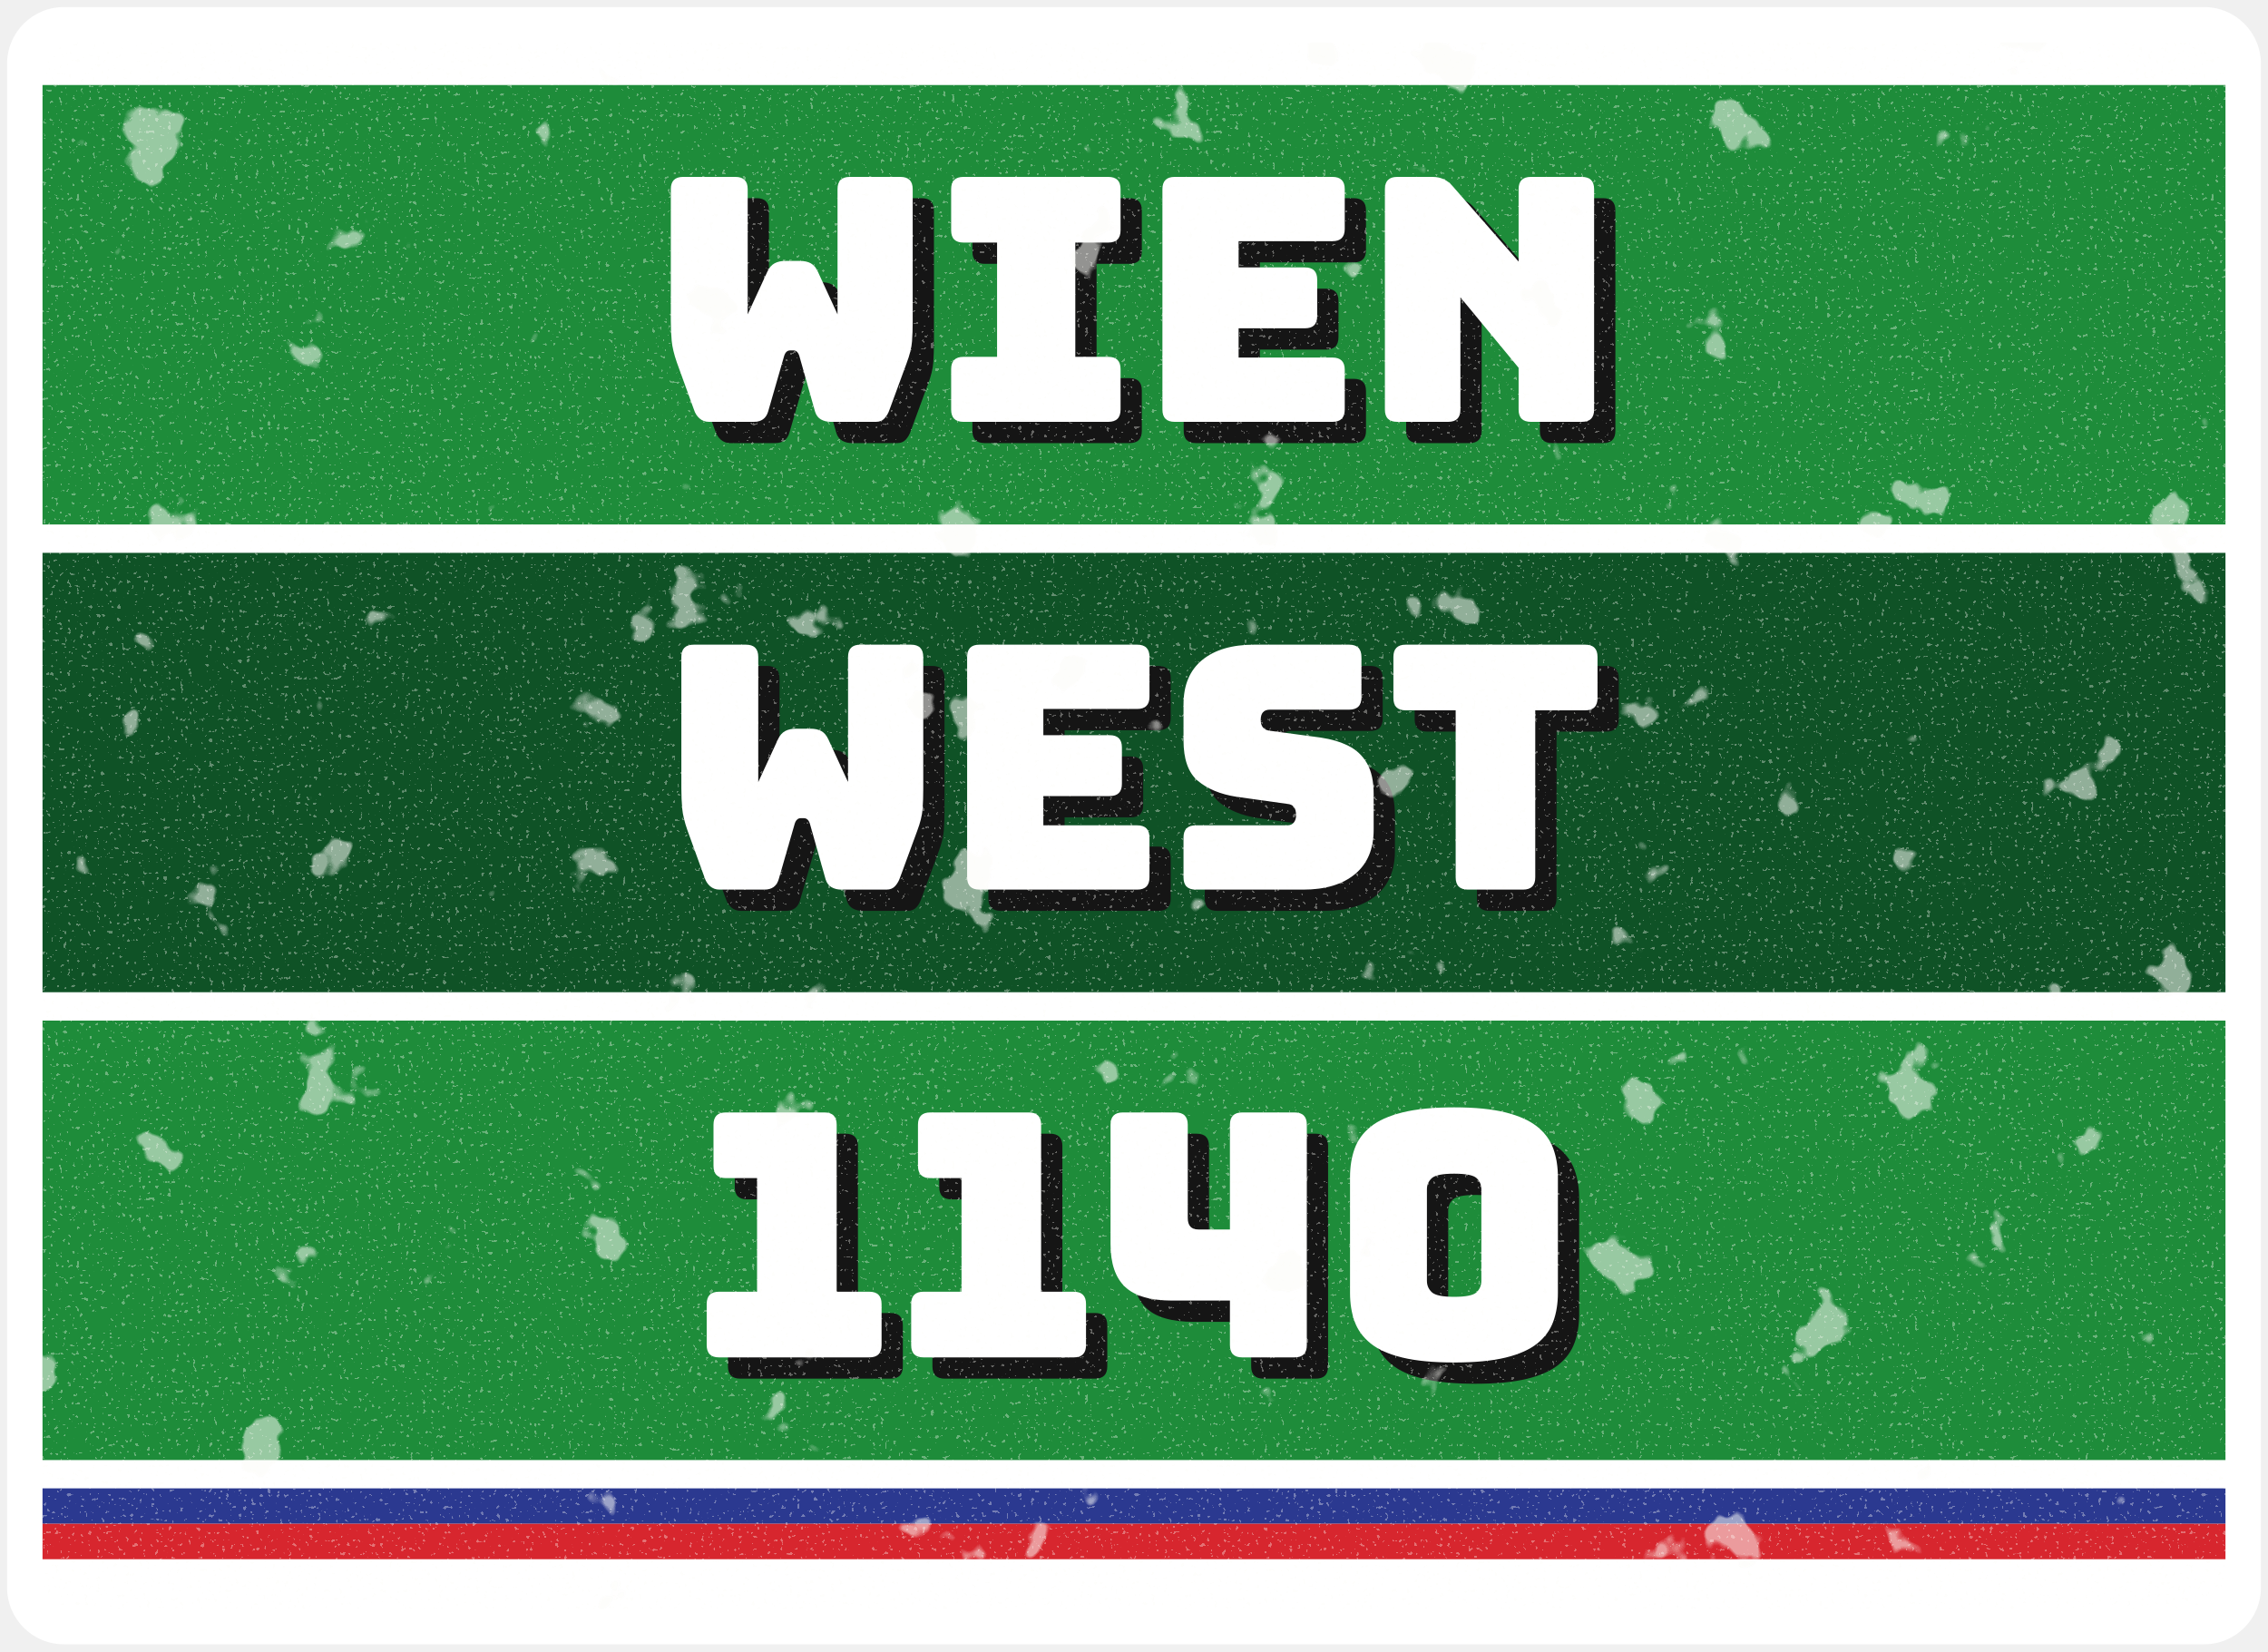
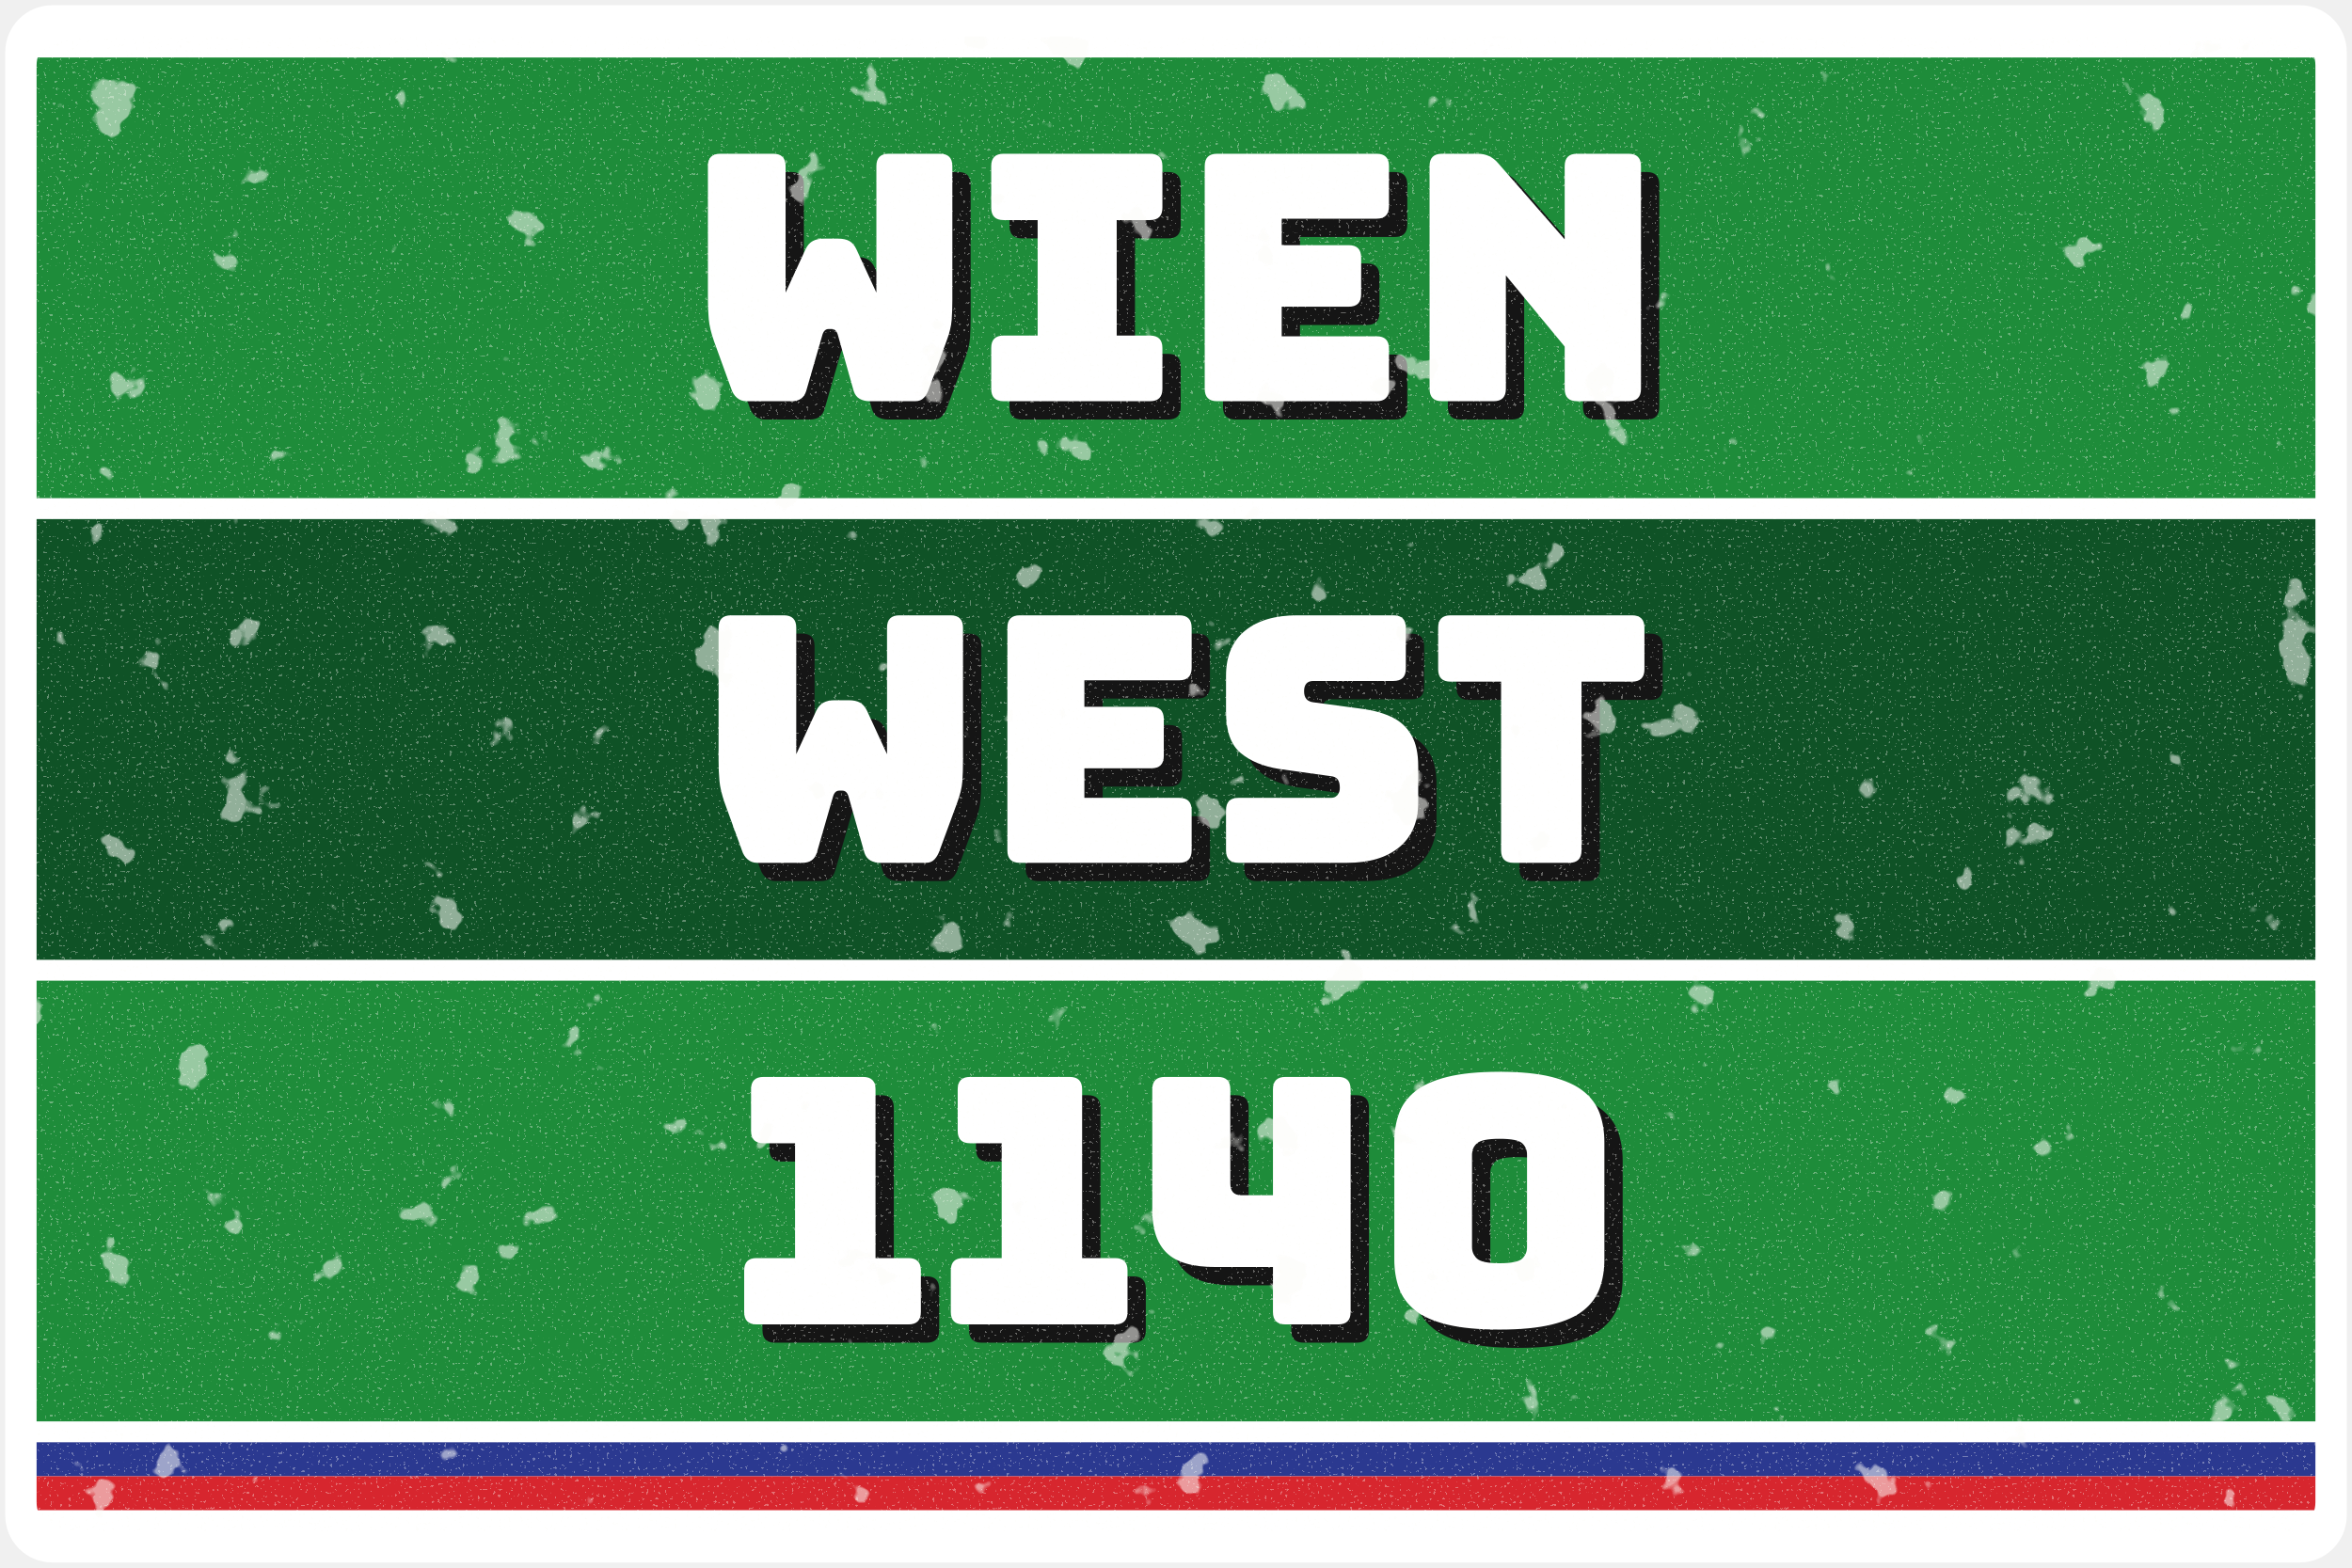
- <svg xmlns="http://www.w3.org/2000/svg" viewBox="0 0 640 466" role="img" aria-label="Wien West">
-   <rect x="2" y="2" width="636" height="462" rx="16" fill="#FFFFFF" />
+ <svg xmlns="http://www.w3.org/2000/svg" viewBox="0 0 900 600" role="img" aria-label="Wien West 1140">
+   <rect x="2" y="2" width="896" height="596" rx="18" fill="#FFFFFF" />
  <clipPath id="cb715714136">
-     <rect x="12" y="12" width="616" height="442" rx="10" />
+     <rect x="14" y="14" width="872" height="572" rx="11" />
  </clipPath>
  <g clip-path="url(#cb715714136)">
-     <rect width="640" height="466" fill="#FFFFFF" />
-     <rect x="0" y="24" width="640" height="124" fill="#1E8C3A" />
-     <path d="M239.79 49.92L239.79 49.92L254.10 49.92Q257.55 49.92 257.55 53.38L257.55 53.38L257.55 90.62Q257.55 93.70 257.36 96.34Q257.17 98.98 255.82 102.53L255.82 102.53L251.02 115.58Q250.54 117.02 249.63 118.03Q248.72 119.04 247.18 119.04L247.18 119.04L234.42 119.04Q232.88 119.04 231.68 118.37Q230.48 117.70 230 116.16L230 116.16L225.58 100.51Q225.10 98.88 223.86 98.88L223.86 98.88L222.99 98.88Q221.74 98.88 221.26 100.51L221.26 100.51L216.75 116.16Q215.89 119.04 212.72 119.04L212.72 119.04L200.05 119.04Q198.51 119.04 197.41 118.08Q196.30 117.12 195.82 115.58L195.82 115.58L191.02 102.34Q189.78 98.78 189.54 96.14Q189.30 93.50 189.30 90.43L189.30 90.43L189.30 53.38Q189.30 49.92 192.75 49.92L192.75 49.92L207.54 49.92Q210.99 49.92 210.99 53.38L210.99 53.38L210.99 88.70L216.56 76.61Q217.33 74.98 218.58 74.30Q219.82 73.63 221.65 73.63L221.65 73.63L225.68 73.63Q227.60 73.63 228.80 74.30Q230 74.98 230.77 76.61L230.77 76.61L236.34 88.70L236.34 53.38Q236.34 49.92 239.79 49.92ZM312.75 119.04L271.86 119.04Q268.40 119.04 268.40 115.58L268.40 115.58L268.40 104.16Q268.40 100.70 271.86 100.70L271.86 100.70L281.36 100.70L281.36 68.45L271.86 68.45Q268.40 68.45 268.40 64.99L268.40 64.99L268.40 53.38Q268.40 49.92 271.86 49.92L271.86 49.92L312.75 49.92Q316.21 49.92 316.21 53.38L316.21 53.38L316.21 64.99Q316.21 68.45 312.75 68.45L312.75 68.45L303.44 68.45L303.44 100.70L312.75 100.70Q316.21 100.70 316.21 104.16L316.21 104.16L316.21 115.58Q316.21 119.04 312.75 119.04L312.75 119.04ZM376.02 119.04L376.02 119.04L331.47 119.04Q328.02 119.04 328.02 115.58L328.02 115.58L328.02 53.38Q328.02 49.92 331.47 49.92L331.47 49.92L376.02 49.92Q379.47 49.92 379.47 53.38L379.47 53.38L379.47 64.61Q379.47 68.06 376.02 68.06L376.02 68.06L349.52 68.06L349.52 75.46L368.24 75.46Q371.70 75.46 371.70 78.91L371.70 78.91L371.70 89.18Q371.70 92.64 368.24 92.64L368.24 92.64L349.52 92.64L349.52 100.90L376.02 100.90Q379.47 100.90 379.47 104.35L379.47 104.35L379.47 115.58Q379.47 119.04 376.02 119.04ZM408.66 119.04L408.66 119.04L394.26 119.04Q390.80 119.04 390.80 115.58L390.80 115.58L390.80 53.38Q390.80 49.92 394.26 49.92L394.26 49.92L404.24 49.92Q407.70 49.92 409.90 52.51L409.90 52.51L428.53 73.82L428.53 53.38Q428.53 49.92 431.98 49.92L431.98 49.92L446.38 49.92Q449.84 49.92 449.84 53.38L449.84 53.38L449.84 115.58Q449.84 119.04 446.38 119.04L446.38 119.04L431.98 119.04Q428.53 119.04 428.53 115.58L428.53 115.58L428.53 103.78L412.11 83.90L412.11 115.58Q412.11 119.04 408.66 119.04Z" fill="#151515" transform="translate(6 6)" />
-     <path d="M239.79 49.92L239.79 49.92L254.10 49.92Q257.55 49.92 257.55 53.38L257.55 53.38L257.55 90.62Q257.55 93.70 257.36 96.34Q257.17 98.98 255.82 102.53L255.82 102.53L251.02 115.58Q250.54 117.02 249.63 118.03Q248.72 119.04 247.18 119.04L247.18 119.04L234.42 119.04Q232.88 119.04 231.68 118.37Q230.48 117.70 230 116.16L230 116.16L225.58 100.51Q225.10 98.88 223.86 98.88L223.86 98.88L222.99 98.88Q221.74 98.88 221.26 100.51L221.26 100.51L216.75 116.16Q215.89 119.04 212.72 119.04L212.72 119.04L200.05 119.04Q198.51 119.04 197.41 118.08Q196.30 117.12 195.82 115.58L195.82 115.58L191.02 102.34Q189.78 98.78 189.54 96.14Q189.30 93.50 189.30 90.43L189.30 90.43L189.30 53.38Q189.30 49.92 192.75 49.92L192.75 49.92L207.54 49.92Q210.99 49.92 210.99 53.38L210.99 53.38L210.99 88.70L216.56 76.61Q217.33 74.98 218.58 74.30Q219.82 73.63 221.65 73.63L221.65 73.63L225.68 73.63Q227.60 73.63 228.80 74.30Q230 74.98 230.77 76.61L230.77 76.61L236.34 88.70L236.34 53.38Q236.34 49.92 239.79 49.92ZM312.75 119.04L271.86 119.04Q268.40 119.04 268.40 115.58L268.40 115.58L268.40 104.16Q268.40 100.70 271.86 100.70L271.86 100.70L281.36 100.70L281.36 68.45L271.86 68.45Q268.40 68.45 268.40 64.99L268.40 64.99L268.40 53.38Q268.40 49.92 271.86 49.92L271.86 49.92L312.75 49.92Q316.21 49.92 316.21 53.38L316.21 53.38L316.21 64.99Q316.21 68.45 312.75 68.45L312.75 68.45L303.44 68.45L303.44 100.70L312.75 100.70Q316.21 100.70 316.21 104.16L316.21 104.16L316.21 115.58Q316.21 119.04 312.75 119.04L312.75 119.04ZM376.02 119.04L376.02 119.04L331.47 119.04Q328.02 119.04 328.02 115.58L328.02 115.58L328.02 53.38Q328.02 49.92 331.47 49.92L331.47 49.92L376.02 49.92Q379.47 49.92 379.47 53.38L379.47 53.38L379.47 64.61Q379.47 68.06 376.02 68.06L376.02 68.06L349.52 68.06L349.52 75.46L368.24 75.46Q371.70 75.46 371.70 78.91L371.70 78.91L371.70 89.18Q371.70 92.64 368.24 92.64L368.24 92.64L349.52 92.64L349.52 100.90L376.02 100.90Q379.47 100.90 379.47 104.35L379.47 104.35L379.47 115.58Q379.47 119.04 376.02 119.04ZM408.66 119.04L408.66 119.04L394.26 119.04Q390.80 119.04 390.80 115.58L390.80 115.58L390.80 53.38Q390.80 49.92 394.26 49.92L394.26 49.92L404.24 49.92Q407.70 49.92 409.90 52.51L409.90 52.51L428.53 73.82L428.53 53.38Q428.53 49.92 431.98 49.92L431.98 49.92L446.38 49.92Q449.84 49.92 449.84 53.38L449.84 53.38L449.84 115.58Q449.84 119.04 446.38 119.04L446.38 119.04L431.98 119.04Q428.53 119.04 428.53 115.58L428.53 115.58L428.53 103.78L412.11 83.90L412.11 115.58Q412.11 119.04 408.66 119.04Z" fill="#FFFFFF" />
-     <rect x="0" y="156" width="640" height="124" fill="#0F5226" />
-     <path d="M242.77 181.92L242.77 181.92L257.07 181.92Q260.53 181.92 260.53 185.38L260.53 185.38L260.53 222.62Q260.53 225.70 260.34 228.34Q260.14 230.98 258.80 234.53L258.80 234.53L254 247.58Q253.52 249.02 252.61 250.03Q251.70 251.04 250.16 251.04L250.16 251.04L237.39 251.04Q235.86 251.04 234.66 250.37Q233.46 249.70 232.98 248.16L232.98 248.16L228.56 232.51Q228.08 230.88 226.83 230.88L226.83 230.88L225.97 230.88Q224.72 230.88 224.24 232.51L224.24 232.51L219.73 248.16Q218.86 251.04 215.70 251.04L215.70 251.04L203.02 251.04Q201.49 251.04 200.38 250.08Q199.28 249.12 198.80 247.58L198.80 247.58L194 234.34Q192.75 230.78 192.51 228.14Q192.27 225.50 192.27 222.43L192.27 222.43L192.27 185.38Q192.27 181.92 195.73 181.92L195.73 181.92L210.51 181.92Q213.97 181.92 213.97 185.38L213.97 185.38L213.97 220.70L219.54 208.61Q220.30 206.98 221.55 206.30Q222.80 205.63 224.62 205.63L224.62 205.63L228.66 205.63Q230.58 205.63 231.78 206.30Q232.98 206.98 233.74 208.61L233.74 208.61L239.31 220.70L239.31 185.38Q239.31 181.92 242.77 181.92ZM320.91 251.04L320.91 251.04L276.37 251.04Q272.91 251.04 272.91 247.58L272.91 247.58L272.91 185.38Q272.91 181.92 276.37 181.92L276.37 181.92L320.91 181.92Q324.37 181.92 324.37 185.38L324.37 185.38L324.37 196.61Q324.37 200.06 320.91 200.06L320.91 200.06L294.42 200.06L294.42 207.46L313.14 207.46Q316.59 207.46 316.59 210.91L316.59 210.91L316.59 221.18Q316.59 224.64 313.14 224.64L313.14 224.64L294.42 224.64L294.42 232.90L320.91 232.90Q324.37 232.90 324.37 236.35L324.37 236.35L324.37 247.58Q324.37 251.04 320.91 251.04ZM367.76 251.04L367.76 251.04L337.42 251.04Q333.97 251.04 333.97 247.58L333.97 247.58L333.97 236.35Q333.97 232.90 337.42 232.90L337.42 232.90L363.25 232.90Q364.50 232.90 365.12 232.08Q365.74 231.26 365.74 230.11L365.74 230.11Q365.74 228.48 365.12 227.71Q364.50 226.94 363.25 226.85L363.25 226.85L348.85 224.83Q342.13 223.78 338.05 220.37Q333.97 216.96 333.97 208.90L333.97 208.90L333.97 198.82Q333.97 190.56 339.25 186.24Q344.53 181.92 353.84 181.92L353.84 181.92L380.72 181.92Q384.18 181.92 384.18 185.38L384.18 185.38L384.18 196.80Q384.18 200.26 380.72 200.26L380.72 200.26L358.35 200.26Q355.76 200.26 355.76 203.14L355.76 203.14Q355.76 205.92 358.35 206.21L358.35 206.21L372.66 208.13Q377.17 208.80 380.53 210.48Q383.89 212.16 385.76 215.42Q387.63 218.69 387.63 224.06L387.63 224.06L387.63 234.14Q387.63 242.30 382.35 246.67Q377.07 251.04 367.76 251.04ZM429.78 251.04L429.78 251.04L414.22 251.04Q410.77 251.04 410.77 247.58L410.77 247.58L410.77 200.45L396.66 200.45Q393.20 200.45 393.20 196.99L393.20 196.99L393.20 185.38Q393.20 181.92 396.66 181.92L396.66 181.92L447.34 181.92Q450.80 181.92 450.80 185.38L450.80 185.38L450.80 196.99Q450.80 200.45 447.34 200.45L447.34 200.45L433.23 200.45L433.23 247.58Q433.23 251.04 429.78 251.04Z" fill="#151515" transform="translate(6 6)" />
-     <path d="M242.77 181.92L242.77 181.92L257.07 181.92Q260.53 181.92 260.53 185.38L260.53 185.38L260.53 222.62Q260.53 225.70 260.34 228.34Q260.14 230.98 258.80 234.53L258.80 234.53L254 247.58Q253.52 249.02 252.61 250.03Q251.70 251.04 250.16 251.04L250.16 251.04L237.39 251.04Q235.86 251.04 234.66 250.37Q233.46 249.70 232.98 248.16L232.98 248.16L228.56 232.51Q228.08 230.88 226.83 230.88L226.83 230.88L225.97 230.88Q224.72 230.88 224.24 232.51L224.24 232.51L219.73 248.16Q218.86 251.04 215.70 251.04L215.70 251.04L203.02 251.04Q201.49 251.04 200.38 250.08Q199.28 249.12 198.80 247.58L198.80 247.58L194 234.34Q192.75 230.78 192.51 228.14Q192.27 225.50 192.27 222.43L192.27 222.43L192.27 185.38Q192.27 181.92 195.73 181.92L195.73 181.92L210.51 181.92Q213.97 181.92 213.97 185.38L213.97 185.38L213.97 220.70L219.54 208.61Q220.30 206.98 221.55 206.30Q222.80 205.63 224.62 205.63L224.62 205.63L228.66 205.63Q230.58 205.63 231.78 206.30Q232.98 206.98 233.74 208.61L233.74 208.61L239.31 220.70L239.31 185.38Q239.31 181.92 242.77 181.92ZM320.91 251.04L320.91 251.04L276.37 251.04Q272.91 251.04 272.91 247.58L272.91 247.58L272.91 185.38Q272.91 181.92 276.37 181.92L276.37 181.92L320.91 181.92Q324.37 181.92 324.37 185.38L324.37 185.38L324.37 196.61Q324.37 200.06 320.91 200.06L320.91 200.06L294.42 200.06L294.42 207.46L313.14 207.46Q316.59 207.46 316.59 210.91L316.59 210.91L316.59 221.18Q316.59 224.64 313.14 224.64L313.14 224.64L294.42 224.64L294.42 232.90L320.91 232.90Q324.37 232.90 324.37 236.35L324.37 236.35L324.37 247.58Q324.37 251.04 320.91 251.04ZM367.76 251.04L367.76 251.04L337.42 251.04Q333.97 251.04 333.97 247.58L333.97 247.58L333.97 236.35Q333.97 232.90 337.42 232.90L337.42 232.90L363.25 232.90Q364.50 232.90 365.12 232.08Q365.74 231.26 365.74 230.11L365.74 230.11Q365.74 228.48 365.12 227.71Q364.50 226.94 363.25 226.85L363.25 226.85L348.85 224.83Q342.13 223.78 338.05 220.37Q333.97 216.96 333.97 208.90L333.97 208.90L333.97 198.82Q333.97 190.56 339.25 186.24Q344.53 181.92 353.84 181.92L353.84 181.92L380.72 181.92Q384.18 181.92 384.18 185.38L384.18 185.38L384.18 196.80Q384.18 200.26 380.72 200.26L380.72 200.26L358.35 200.26Q355.76 200.26 355.76 203.14L355.76 203.14Q355.76 205.92 358.35 206.21L358.35 206.21L372.66 208.13Q377.17 208.80 380.53 210.48Q383.89 212.16 385.76 215.42Q387.63 218.69 387.63 224.06L387.63 224.06L387.63 234.14Q387.63 242.30 382.35 246.67Q377.07 251.04 367.76 251.04ZM429.78 251.04L429.78 251.04L414.22 251.04Q410.77 251.04 410.77 247.58L410.77 247.58L410.77 200.45L396.66 200.45Q393.20 200.45 393.20 196.99L393.20 196.99L393.20 185.38Q393.20 181.92 396.66 181.92L396.66 181.92L447.34 181.92Q450.80 181.92 450.80 185.38L450.80 185.38L450.80 196.99Q450.80 200.45 447.34 200.45L447.34 200.45L433.23 200.45L433.23 247.58Q433.23 251.04 429.78 251.04Z" fill="#FFFFFF" />
-     <rect x="0" y="288" width="640" height="124" fill="#1E8C3A" />
-     <path d="M245.31 383.04L245.31 383.04L202.88 383.04Q199.42 383.04 199.42 379.58L199.42 379.58L199.42 367.97Q199.42 364.51 202.88 364.51L202.88 364.51L213.63 364.51L213.63 332.45L204.80 332.45Q201.34 332.45 201.34 328.99L201.34 328.99L201.34 317.38Q201.34 313.92 204.80 313.92L204.80 313.92L232.64 313.92Q236.10 313.92 236.10 317.38L236.10 317.38L236.10 364.51L245.31 364.51Q248.77 364.51 248.77 367.97L248.77 367.97L248.77 379.58Q248.77 383.04 245.31 383.04ZM303.01 383.04L303.01 383.04L260.58 383.04Q257.12 383.04 257.12 379.58L257.12 379.58L257.12 367.97Q257.12 364.51 260.58 364.51L260.58 364.51L271.33 364.51L271.33 332.45L262.50 332.45Q259.04 332.45 259.04 328.99L259.04 328.99L259.04 317.38Q259.04 313.92 262.50 313.92L262.50 313.92L290.34 313.92Q293.79 313.92 293.79 317.38L293.79 317.38L293.79 364.51L303.01 364.51Q306.46 364.51 306.46 367.97L306.46 367.97L306.46 379.58Q306.46 383.04 303.01 383.04ZM347.07 379.58L347.07 367.01L330.85 367.01Q321.54 367.01 317.46 363.12Q313.38 359.23 313.38 351.07L313.38 351.07L313.38 317.38Q313.38 313.92 316.83 313.92L316.83 313.92L331.71 313.92Q335.17 313.92 335.17 317.38L335.17 317.38L335.17 343.68Q335.17 346.94 338.14 346.94L338.14 346.94L347.07 346.94L347.07 317.38Q347.07 313.92 350.53 313.92L350.53 313.92L365.31 313.92Q368.77 313.92 368.77 317.38L368.77 317.38L368.77 379.58Q368.77 383.04 365.31 383.04L365.31 383.04L350.53 383.04Q347.07 383.04 347.07 379.58L347.07 379.58ZM439.62 332.16L439.62 364.90Q439.62 369.31 438.32 372.91Q437.02 376.51 433.81 379.10Q430.59 381.70 424.88 383.09Q419.17 384.48 410.34 384.48L410.34 384.48Q401.50 384.48 395.74 383.09Q389.98 381.70 386.77 379.10Q383.55 376.51 382.26 372.91Q380.96 369.31 380.96 364.90L380.96 364.90L380.96 332.16Q380.96 327.74 382.26 324.14Q383.55 320.54 386.77 317.95Q389.98 315.36 395.74 313.92Q401.50 312.48 410.34 312.48L410.34 312.48Q419.17 312.48 424.88 313.92Q430.59 315.36 433.81 317.95Q437.02 320.54 438.32 324.14Q439.62 327.74 439.62 332.16L439.62 332.16ZM402.66 335.62L402.66 361.44Q402.66 363.36 404.05 364.66Q405.44 365.95 410.34 365.95L410.34 365.95Q415.33 365.95 416.67 364.66Q418.02 363.36 418.02 361.44L418.02 361.44L418.02 335.62Q418.02 333.70 416.67 332.45Q415.33 331.20 410.34 331.20L410.34 331.20Q405.44 331.20 404.05 332.45Q402.66 333.70 402.66 335.62L402.66 335.62Z" fill="#151515" transform="translate(6 6)" />
-     <path d="M245.31 383.04L245.31 383.04L202.88 383.04Q199.42 383.04 199.42 379.58L199.42 379.58L199.42 367.97Q199.42 364.51 202.88 364.51L202.88 364.51L213.63 364.51L213.63 332.45L204.80 332.45Q201.34 332.45 201.34 328.99L201.34 328.99L201.34 317.38Q201.34 313.92 204.80 313.92L204.80 313.92L232.64 313.92Q236.10 313.92 236.10 317.38L236.10 317.38L236.10 364.51L245.31 364.51Q248.77 364.51 248.77 367.97L248.77 367.97L248.77 379.58Q248.77 383.04 245.31 383.04ZM303.01 383.04L303.01 383.04L260.58 383.04Q257.12 383.04 257.12 379.58L257.12 379.58L257.12 367.97Q257.12 364.51 260.58 364.51L260.58 364.51L271.33 364.51L271.33 332.45L262.50 332.45Q259.04 332.45 259.04 328.99L259.04 328.99L259.04 317.38Q259.04 313.92 262.50 313.92L262.50 313.92L290.34 313.92Q293.79 313.92 293.79 317.38L293.79 317.38L293.79 364.51L303.01 364.51Q306.46 364.51 306.46 367.97L306.46 367.97L306.46 379.58Q306.46 383.04 303.01 383.04ZM347.07 379.58L347.07 367.01L330.85 367.01Q321.54 367.01 317.46 363.12Q313.38 359.23 313.38 351.07L313.38 351.07L313.38 317.38Q313.38 313.92 316.83 313.92L316.83 313.92L331.71 313.92Q335.17 313.92 335.17 317.38L335.17 317.38L335.17 343.68Q335.17 346.94 338.14 346.94L338.14 346.94L347.07 346.94L347.07 317.38Q347.07 313.92 350.53 313.92L350.53 313.92L365.31 313.92Q368.77 313.92 368.77 317.38L368.77 317.38L368.77 379.58Q368.77 383.04 365.31 383.04L365.31 383.04L350.53 383.04Q347.07 383.04 347.07 379.58L347.07 379.58ZM439.62 332.16L439.62 364.90Q439.62 369.31 438.32 372.91Q437.02 376.51 433.81 379.10Q430.59 381.70 424.88 383.09Q419.17 384.48 410.34 384.48L410.34 384.48Q401.50 384.48 395.74 383.09Q389.98 381.70 386.77 379.10Q383.55 376.51 382.26 372.91Q380.96 369.31 380.96 364.90L380.96 364.90L380.96 332.16Q380.96 327.74 382.26 324.14Q383.55 320.54 386.77 317.95Q389.98 315.36 395.74 313.92Q401.50 312.48 410.34 312.48L410.34 312.48Q419.17 312.48 424.88 313.92Q430.59 315.36 433.81 317.95Q437.02 320.54 438.32 324.14Q439.62 327.74 439.62 332.16L439.62 332.16ZM402.66 335.62L402.66 361.44Q402.66 363.36 404.05 364.66Q405.44 365.95 410.34 365.95L410.34 365.95Q415.33 365.95 416.67 364.66Q418.02 363.36 418.02 361.44L418.02 361.44L418.02 335.62Q418.02 333.70 416.67 332.45Q415.33 331.20 410.34 331.20L410.34 331.20Q405.44 331.20 404.05 332.45Q402.66 333.70 402.66 335.62L402.66 335.62Z" fill="#FFFFFF" />
-     <rect x="0" y="420" width="640" height="10" fill="#2B3990" />
-     <rect x="0" y="430" width="640" height="10" fill="#D7262E" />
+     <rect width="900" height="600" fill="#FFFFFF" />
+     <rect x="0" y="22" width="900" height="168.667" fill="#1E8C3A" />
+     <path d="M340.08 58.84L340.08 58.84L359.68 58.84Q364.42 58.84 364.42 63.57L364.42 63.57L364.42 114.62Q364.42 118.83 364.16 122.45Q363.89 126.06 362.05 130.93L362.05 130.93L355.47 148.82Q354.82 150.80 353.57 152.18Q352.32 153.56 350.21 153.56L350.21 153.56L332.71 153.56Q330.61 153.56 328.96 152.64Q327.32 151.72 326.66 149.61L326.66 149.61L320.61 128.17Q319.95 125.93 318.24 125.93L318.24 125.93L317.06 125.93Q315.35 125.93 314.69 128.17L314.69 128.17L308.51 149.61Q307.32 153.56 302.98 153.56L302.98 153.56L285.62 153.56Q283.51 153.56 282.00 152.24Q280.48 150.93 279.83 148.82L279.83 148.82L273.25 130.67Q271.54 125.80 271.21 122.18Q270.88 118.57 270.88 114.36L270.88 114.36L270.88 63.57Q270.88 58.84 275.62 58.84L275.62 58.84L295.88 58.84Q300.61 58.84 300.61 63.57L300.61 63.57L300.61 111.99L308.24 95.41Q309.30 93.17 311.01 92.25Q312.72 91.33 315.22 91.33L315.22 91.33L320.74 91.33Q323.37 91.33 325.02 92.25Q326.66 93.17 327.71 95.41L327.71 95.41L335.35 111.99L335.35 63.57Q335.35 58.84 340.08 58.84ZM440.07 153.56L384.02 153.56Q379.29 153.56 379.29 148.82L379.29 148.82L379.29 133.17Q379.29 128.43 384.02 128.43L384.02 128.43L397.05 128.43L397.05 84.23L384.02 84.23Q379.29 84.23 379.29 79.49L379.29 79.49L379.29 63.57Q379.29 58.84 384.02 58.84L384.02 58.84L440.07 58.84Q444.80 58.84 444.80 63.57L444.80 63.57L444.80 79.49Q444.80 84.23 440.07 84.23L440.07 84.23L427.31 84.23L427.31 128.43L440.07 128.43Q444.80 128.43 444.80 133.17L444.80 133.17L444.80 148.82Q444.80 153.56 440.07 153.56L440.07 153.56ZM526.77 153.56L526.77 153.56L465.72 153.56Q460.99 153.56 460.99 148.82L460.99 148.82L460.99 63.57Q460.99 58.84 465.72 58.84L465.72 58.84L526.77 58.84Q531.50 58.84 531.50 63.57L531.50 63.57L531.50 78.97Q531.50 83.70 526.77 83.70L526.77 83.70L490.45 83.70L490.45 93.83L516.11 93.83Q520.85 93.83 520.85 98.57L520.85 98.57L520.85 112.64Q520.85 117.38 516.11 117.38L516.11 117.38L490.45 117.38L490.45 128.70L526.77 128.70Q531.50 128.70 531.50 133.43L531.50 133.43L531.50 148.82Q531.50 153.56 526.77 153.56ZM571.50 153.56L571.50 153.56L551.76 153.56Q547.03 153.56 547.03 148.82L547.03 148.82L547.03 63.57Q547.03 58.84 551.76 58.84L551.76 58.84L565.44 58.84Q570.18 58.84 573.21 62.39L573.21 62.39L598.73 91.60L598.73 63.57Q598.73 58.84 603.46 58.84L603.46 58.84L623.20 58.84Q627.93 58.84 627.93 63.57L627.93 63.57L627.93 148.82Q627.93 153.56 623.20 153.56L623.20 153.56L603.46 153.56Q598.73 153.56 598.73 148.82L598.73 148.82L598.73 132.64L576.23 105.41L576.23 148.82Q576.23 153.56 571.50 153.56Z" fill="#151515" transform="translate(7 7)" />
+     <path d="M340.08 58.84L340.08 58.84L359.68 58.84Q364.42 58.84 364.42 63.57L364.42 63.57L364.42 114.62Q364.42 118.83 364.16 122.45Q363.89 126.06 362.05 130.93L362.05 130.93L355.47 148.82Q354.82 150.80 353.57 152.18Q352.32 153.56 350.21 153.56L350.21 153.56L332.71 153.56Q330.61 153.56 328.96 152.64Q327.32 151.72 326.66 149.61L326.66 149.61L320.61 128.17Q319.95 125.93 318.24 125.93L318.24 125.93L317.06 125.93Q315.35 125.93 314.69 128.17L314.69 128.17L308.51 149.61Q307.32 153.56 302.98 153.56L302.98 153.56L285.62 153.56Q283.51 153.56 282.00 152.24Q280.48 150.93 279.83 148.82L279.83 148.82L273.25 130.67Q271.54 125.80 271.21 122.18Q270.88 118.57 270.88 114.36L270.88 114.36L270.88 63.57Q270.88 58.84 275.62 58.84L275.62 58.84L295.88 58.84Q300.61 58.84 300.61 63.57L300.61 63.57L300.61 111.99L308.24 95.41Q309.30 93.17 311.01 92.25Q312.72 91.33 315.22 91.33L315.22 91.33L320.74 91.33Q323.37 91.33 325.02 92.25Q326.66 93.17 327.71 95.41L327.71 95.41L335.35 111.99L335.35 63.57Q335.35 58.84 340.08 58.84ZM440.07 153.56L384.02 153.56Q379.29 153.56 379.29 148.82L379.29 148.82L379.29 133.17Q379.29 128.43 384.02 128.43L384.02 128.43L397.05 128.43L397.05 84.23L384.02 84.23Q379.29 84.23 379.29 79.49L379.29 79.49L379.29 63.57Q379.29 58.84 384.02 58.84L384.02 58.84L440.07 58.84Q444.80 58.84 444.80 63.57L444.80 63.57L444.80 79.49Q444.80 84.23 440.07 84.23L440.07 84.23L427.31 84.23L427.31 128.43L440.07 128.43Q444.80 128.43 444.80 133.17L444.80 133.17L444.80 148.82Q444.80 153.56 440.07 153.56L440.07 153.56ZM526.77 153.56L526.77 153.56L465.72 153.56Q460.99 153.56 460.99 148.82L460.99 148.82L460.99 63.57Q460.99 58.84 465.72 58.84L465.72 58.84L526.77 58.84Q531.50 58.84 531.50 63.57L531.50 63.57L531.50 78.97Q531.50 83.70 526.77 83.70L526.77 83.70L490.45 83.70L490.45 93.83L516.11 93.83Q520.85 93.83 520.85 98.57L520.85 98.57L520.85 112.64Q520.85 117.38 516.11 117.38L516.11 117.38L490.45 117.38L490.45 128.70L526.77 128.70Q531.50 128.70 531.50 133.43L531.50 133.43L531.50 148.82Q531.50 153.56 526.77 153.56ZM571.50 153.56L571.50 153.56L551.76 153.56Q547.03 153.56 547.03 148.82L547.03 148.82L547.03 63.57Q547.03 58.84 551.76 58.84L551.76 58.84L565.44 58.84Q570.18 58.84 573.21 62.39L573.21 62.39L598.73 91.60L598.73 63.57Q598.73 58.84 603.46 58.84L603.46 58.84L623.20 58.84Q627.93 58.84 627.93 63.57L627.93 63.57L627.93 148.82Q627.93 153.56 623.20 153.56L623.20 153.56L603.46 153.56Q598.73 153.56 598.73 148.82L598.73 148.82L598.73 132.64L576.23 105.41L576.23 148.82Q576.23 153.56 571.50 153.56Z" fill="#FFFFFF" />
+     <rect x="0" y="198.667" width="900" height="168.667" fill="#0F5226" />
+     <path d="M344.16 235.50L344.16 235.50L363.76 235.50Q368.50 235.50 368.50 240.24L368.50 240.24L368.50 291.28Q368.50 295.49 368.24 299.11Q367.97 302.73 366.13 307.60L366.13 307.60L359.55 325.49Q358.89 327.46 357.64 328.85Q356.40 330.23 354.29 330.23L354.29 330.23L336.79 330.23Q334.69 330.23 333.04 329.31Q331.40 328.38 330.74 326.28L330.74 326.28L324.69 304.84Q324.03 302.60 322.32 302.60L322.32 302.60L321.14 302.60Q319.43 302.60 318.77 304.84L318.77 304.84L312.59 326.28Q311.40 330.23 307.06 330.23L307.06 330.23L289.69 330.23Q287.59 330.23 286.08 328.91Q284.56 327.60 283.91 325.49L283.91 325.49L277.33 307.34Q275.62 302.47 275.29 298.85Q274.96 295.23 274.96 291.02L274.96 291.02L274.96 240.24Q274.96 235.50 279.70 235.50L279.70 235.50L299.96 235.50Q304.69 235.50 304.69 240.24L304.69 240.24L304.69 288.65L312.32 272.08Q313.37 269.84 315.09 268.92Q316.80 268.00 319.30 268.00L319.30 268.00L324.82 268.00Q327.45 268.00 329.10 268.92Q330.74 269.84 331.79 272.08L331.79 272.08L339.42 288.65L339.42 240.24Q339.42 235.50 344.16 235.50ZM451.25 330.23L451.25 330.23L390.21 330.23Q385.47 330.23 385.47 325.49L385.47 325.49L385.47 240.24Q385.47 235.50 390.21 235.50L390.21 235.50L451.25 235.50Q455.99 235.50 455.99 240.24L455.99 240.24L455.99 255.63Q455.99 260.37 451.25 260.37L451.25 260.37L414.94 260.37L414.94 270.50L440.59 270.50Q445.33 270.50 445.33 275.23L445.33 275.23L445.33 289.31Q445.33 294.05 440.59 294.05L440.59 294.05L414.94 294.05L414.94 305.36L451.25 305.36Q455.99 305.36 455.99 310.10L455.99 310.10L455.99 325.49Q455.99 330.23 451.25 330.23ZM515.45 330.23L515.45 330.23L473.88 330.23Q469.14 330.23 469.14 325.49L469.14 325.49L469.14 310.10Q469.14 305.36 473.88 305.36L473.88 305.36L509.27 305.36Q510.98 305.36 511.83 304.24Q512.69 303.13 512.69 301.55L512.69 301.55Q512.69 299.31 511.83 298.26Q510.98 297.21 509.27 297.07L509.27 297.07L489.53 294.31Q480.32 292.86 474.73 288.19Q469.14 283.52 469.14 272.47L469.14 272.47L469.14 258.66Q469.14 247.34 476.38 241.42Q483.61 235.50 496.37 235.50L496.37 235.50L533.21 235.50Q537.95 235.50 537.95 240.24L537.95 240.24L537.95 255.90Q537.95 260.63 533.21 260.63L533.21 260.63L502.56 260.63Q499.01 260.63 499.01 264.58L499.01 264.58Q499.01 268.39 502.56 268.79L502.56 268.79L522.16 271.42Q528.34 272.34 532.95 274.64Q537.55 276.94 540.12 281.42Q542.68 285.89 542.68 293.26L542.68 293.26L542.68 307.07Q542.68 318.25 535.45 324.24Q528.21 330.23 515.45 330.23ZM600.44 330.23L600.44 330.23L579.13 330.23Q574.39 330.23 574.39 325.49L574.39 325.49L574.39 260.89L555.05 260.89Q550.31 260.89 550.31 256.16L550.31 256.16L550.31 240.24Q550.31 235.50 555.05 235.50L555.05 235.50L624.51 235.50Q629.25 235.50 629.25 240.24L629.25 240.24L629.25 256.16Q629.25 260.89 624.51 260.89L624.51 260.89L605.18 260.89L605.18 325.49Q605.18 330.23 600.44 330.23Z" fill="#151515" transform="translate(7 7)" />
+     <path d="M344.16 235.50L344.16 235.50L363.76 235.50Q368.50 235.50 368.50 240.24L368.50 240.24L368.50 291.28Q368.50 295.49 368.24 299.11Q367.97 302.73 366.13 307.60L366.13 307.60L359.55 325.49Q358.89 327.46 357.64 328.85Q356.40 330.23 354.29 330.23L354.29 330.23L336.79 330.23Q334.69 330.23 333.04 329.31Q331.40 328.38 330.74 326.28L330.74 326.28L324.69 304.84Q324.03 302.60 322.32 302.60L322.32 302.60L321.14 302.60Q319.43 302.60 318.77 304.84L318.77 304.84L312.59 326.28Q311.40 330.23 307.06 330.23L307.06 330.23L289.69 330.23Q287.59 330.23 286.08 328.91Q284.56 327.60 283.91 325.49L283.91 325.49L277.33 307.34Q275.62 302.47 275.29 298.85Q274.96 295.23 274.96 291.02L274.96 291.02L274.96 240.24Q274.96 235.50 279.70 235.50L279.70 235.50L299.96 235.50Q304.69 235.50 304.69 240.24L304.69 240.24L304.69 288.65L312.32 272.08Q313.37 269.84 315.09 268.92Q316.80 268.00 319.30 268.00L319.30 268.00L324.82 268.00Q327.45 268.00 329.10 268.92Q330.74 269.84 331.79 272.08L331.79 272.08L339.42 288.65L339.42 240.24Q339.42 235.50 344.16 235.50ZM451.25 330.23L451.25 330.23L390.21 330.23Q385.47 330.23 385.47 325.49L385.47 325.49L385.47 240.24Q385.47 235.50 390.21 235.50L390.21 235.50L451.25 235.50Q455.99 235.50 455.99 240.24L455.99 240.24L455.99 255.63Q455.99 260.37 451.25 260.37L451.25 260.37L414.94 260.37L414.94 270.50L440.59 270.50Q445.33 270.50 445.33 275.23L445.33 275.23L445.33 289.31Q445.33 294.05 440.59 294.05L440.59 294.05L414.94 294.05L414.94 305.36L451.25 305.36Q455.99 305.36 455.99 310.10L455.99 310.10L455.99 325.49Q455.99 330.23 451.25 330.23ZM515.45 330.23L515.45 330.23L473.88 330.23Q469.14 330.23 469.14 325.49L469.14 325.49L469.14 310.10Q469.14 305.36 473.88 305.36L473.88 305.36L509.27 305.36Q510.98 305.36 511.83 304.24Q512.69 303.13 512.69 301.55L512.69 301.55Q512.69 299.31 511.83 298.26Q510.98 297.21 509.27 297.07L509.27 297.07L489.53 294.31Q480.32 292.86 474.73 288.19Q469.14 283.52 469.14 272.47L469.14 272.47L469.14 258.66Q469.14 247.34 476.38 241.42Q483.61 235.50 496.37 235.50L496.37 235.50L533.21 235.50Q537.95 235.50 537.95 240.24L537.95 240.24L537.95 255.90Q537.95 260.63 533.21 260.63L533.21 260.63L502.56 260.63Q499.01 260.63 499.01 264.58L499.01 264.58Q499.01 268.39 502.56 268.79L502.56 268.79L522.16 271.42Q528.34 272.34 532.95 274.64Q537.55 276.94 540.12 281.42Q542.68 285.89 542.68 293.26L542.68 293.26L542.68 307.07Q542.68 318.25 535.45 324.24Q528.21 330.23 515.45 330.23ZM600.44 330.23L600.44 330.23L579.13 330.23Q574.39 330.23 574.39 325.49L574.39 325.49L574.39 260.89L555.05 260.89Q550.31 260.89 550.31 256.16L550.31 256.16L550.31 240.24Q550.31 235.50 555.05 235.50L555.05 235.50L624.51 235.50Q629.25 235.50 629.25 240.24L629.25 240.24L629.25 256.16Q629.25 260.89 624.51 260.89L624.51 260.89L605.18 260.89L605.18 325.49Q605.18 330.23 600.44 330.23Z" fill="#FFFFFF" />
+     <rect x="0" y="375.333" width="900" height="168.667" fill="#1E8C3A" />
+     <path d="M347.65 506.89L347.65 506.89L289.50 506.89Q284.76 506.89 284.76 502.16L284.76 502.16L284.76 486.24Q284.76 481.50 289.50 481.50L289.50 481.50L304.23 481.50L304.23 437.56L292.13 437.56Q287.39 437.56 287.39 432.83L287.39 432.83L287.39 416.91Q287.39 412.17 292.13 412.17L292.13 412.17L330.28 412.17Q335.02 412.17 335.02 416.91L335.02 416.91L335.02 481.50L347.65 481.50Q352.38 481.50 352.38 486.24L352.38 486.24L352.38 502.16Q352.38 506.89 347.65 506.89ZM426.71 506.89L426.71 506.89L368.56 506.89Q363.83 506.89 363.83 502.16L363.83 502.16L363.83 486.24Q363.83 481.50 368.56 481.50L368.56 481.50L383.30 481.50L383.30 437.56L371.20 437.56Q366.46 437.56 366.46 432.83L366.46 432.83L366.46 416.91Q366.46 412.17 371.20 412.17L371.20 412.17L409.35 412.17Q414.08 412.17 414.08 416.91L414.08 416.91L414.08 481.50L426.71 481.50Q431.45 481.50 431.45 486.24L431.45 486.24L431.45 502.16Q431.45 506.89 426.71 506.89ZM487.10 502.16L487.10 484.92L464.87 484.92Q452.10 484.92 446.51 479.59Q440.92 474.27 440.92 463.08L440.92 463.08L440.92 416.91Q440.92 412.17 445.66 412.17L445.66 412.17L466.05 412.17Q470.79 412.17 470.79 416.91L470.79 416.91L470.79 452.95Q470.79 457.43 474.86 457.43L474.86 457.43L487.10 457.43L487.10 416.91Q487.10 412.17 491.84 412.17L491.84 412.17L512.10 412.17Q516.83 412.17 516.83 416.91L516.83 416.91L516.83 502.16Q516.83 506.89 512.10 506.89L512.10 506.89L491.84 506.89Q487.10 506.89 487.10 502.16L487.10 502.16ZM613.92 437.17L613.92 482.03Q613.92 488.08 612.15 493.01Q610.37 497.95 605.96 501.50Q601.56 505.05 593.73 506.96Q585.90 508.87 573.80 508.87L573.80 508.87Q561.69 508.87 553.80 506.96Q545.91 505.05 541.50 501.50Q537.09 497.95 535.32 493.01Q533.54 488.08 533.54 482.03L533.54 482.03L533.54 437.17Q533.54 431.11 535.32 426.18Q537.09 421.25 541.50 417.70Q545.91 414.14 553.80 412.17Q561.69 410.20 573.80 410.20L573.80 410.20Q585.90 410.20 593.73 412.17Q601.56 414.14 605.96 417.70Q610.37 421.25 612.15 426.18Q613.92 431.11 613.92 437.17L613.92 437.17ZM563.27 441.90L563.27 477.29Q563.27 479.92 565.18 481.70Q567.09 483.48 573.80 483.48L573.80 483.48Q580.64 483.48 582.48 481.70Q584.32 479.92 584.32 477.29L584.32 477.29L584.32 441.90Q584.32 439.27 582.48 437.56Q580.64 435.85 573.80 435.85L573.80 435.85Q567.09 435.85 565.18 437.56Q563.27 439.27 563.27 441.90L563.27 441.90Z" fill="#151515" transform="translate(7 7)" />
+     <path d="M347.65 506.89L347.65 506.89L289.50 506.89Q284.76 506.89 284.76 502.16L284.76 502.16L284.76 486.24Q284.76 481.50 289.50 481.50L289.50 481.50L304.23 481.50L304.23 437.56L292.13 437.56Q287.39 437.56 287.39 432.83L287.39 432.83L287.39 416.91Q287.39 412.17 292.13 412.17L292.13 412.17L330.28 412.17Q335.02 412.17 335.02 416.91L335.02 416.91L335.02 481.50L347.65 481.50Q352.38 481.50 352.38 486.24L352.38 486.24L352.38 502.16Q352.38 506.89 347.65 506.89ZM426.71 506.89L426.71 506.89L368.56 506.89Q363.83 506.89 363.83 502.16L363.83 502.16L363.83 486.24Q363.83 481.50 368.56 481.50L368.56 481.50L383.30 481.50L383.30 437.56L371.20 437.56Q366.46 437.56 366.46 432.83L366.46 432.83L366.46 416.91Q366.46 412.17 371.20 412.17L371.20 412.17L409.35 412.17Q414.08 412.17 414.08 416.91L414.08 416.91L414.08 481.50L426.71 481.50Q431.45 481.50 431.45 486.24L431.45 486.24L431.45 502.16Q431.45 506.89 426.71 506.89ZM487.10 502.16L487.10 484.92L464.87 484.92Q452.10 484.92 446.51 479.59Q440.92 474.27 440.92 463.08L440.92 463.08L440.92 416.91Q440.92 412.17 445.66 412.17L445.66 412.17L466.05 412.17Q470.79 412.17 470.79 416.91L470.79 416.91L470.79 452.95Q470.79 457.43 474.86 457.43L474.86 457.43L487.10 457.43L487.10 416.91Q487.10 412.17 491.84 412.17L491.84 412.17L512.10 412.17Q516.83 412.17 516.83 416.91L516.83 416.91L516.83 502.16Q516.83 506.89 512.10 506.89L512.10 506.89L491.84 506.89Q487.10 506.89 487.10 502.16L487.10 502.16ZM613.92 437.17L613.92 482.03Q613.92 488.08 612.15 493.01Q610.37 497.95 605.96 501.50Q601.56 505.05 593.73 506.96Q585.90 508.87 573.80 508.87L573.80 508.87Q561.69 508.87 553.80 506.96Q545.91 505.05 541.50 501.50Q537.09 497.95 535.32 493.01Q533.54 488.08 533.54 482.03L533.54 482.03L533.54 437.17Q533.54 431.11 535.32 426.18Q537.09 421.25 541.50 417.70Q545.91 414.14 553.80 412.17Q561.69 410.20 573.80 410.20L573.80 410.20Q585.90 410.20 593.73 412.17Q601.56 414.14 605.96 417.70Q610.37 421.25 612.15 426.18Q613.92 431.11 613.92 437.17L613.92 437.17ZM563.27 441.90L563.27 477.29Q563.27 479.92 565.18 481.70Q567.09 483.48 573.80 483.48L573.80 483.48Q580.64 483.48 582.48 481.70Q584.32 479.92 584.32 477.29L584.32 477.29L584.32 441.90Q584.32 439.27 582.48 437.56Q580.64 435.85 573.80 435.85L573.80 435.85Q567.09 435.85 565.18 437.56Q563.27 439.27 563.27 441.90L563.27 441.90Z" fill="#FFFFFF" />
+     <rect x="0" y="552" width="900" height="13" fill="#2B3990" />
+     <rect x="0" y="565" width="900" height="13" fill="#D7262E" />
    <defs>
      <filter id="gab715714136" x="0" y="0" width="100%" height="100%">
        <feTurbulence type="fractalNoise" baseFrequency="0.038" numOctaves="4" seed="25" />
        <feColorMatrix type="matrix" values="0 0 0 0 0.97  0 0 0 0 0.96  0 0 0 0 0.93  0 0 0 28 -20.6" />
      </filter>
      <filter id="gbb715714136" x="0" y="0" width="100%" height="100%">
        <feTurbulence type="fractalNoise" baseFrequency="0.85" numOctaves="2" seed="32" />
        <feColorMatrix type="matrix" values="0 0 0 0 0.97  0 0 0 0 0.96  0 0 0 0 0.93  0 0 0 30 -20.6" />
      </filter>
    </defs>
-     <rect width="640" height="466" filter="url(#gab715714136)" opacity=".55" />
-     <rect width="640" height="466" filter="url(#gbb715714136)" opacity=".35" />
+     <rect width="900" height="600" filter="url(#gab715714136)" opacity=".55" />
+     <rect width="900" height="600" filter="url(#gbb715714136)" opacity=".35" />
  </g>
</svg>
